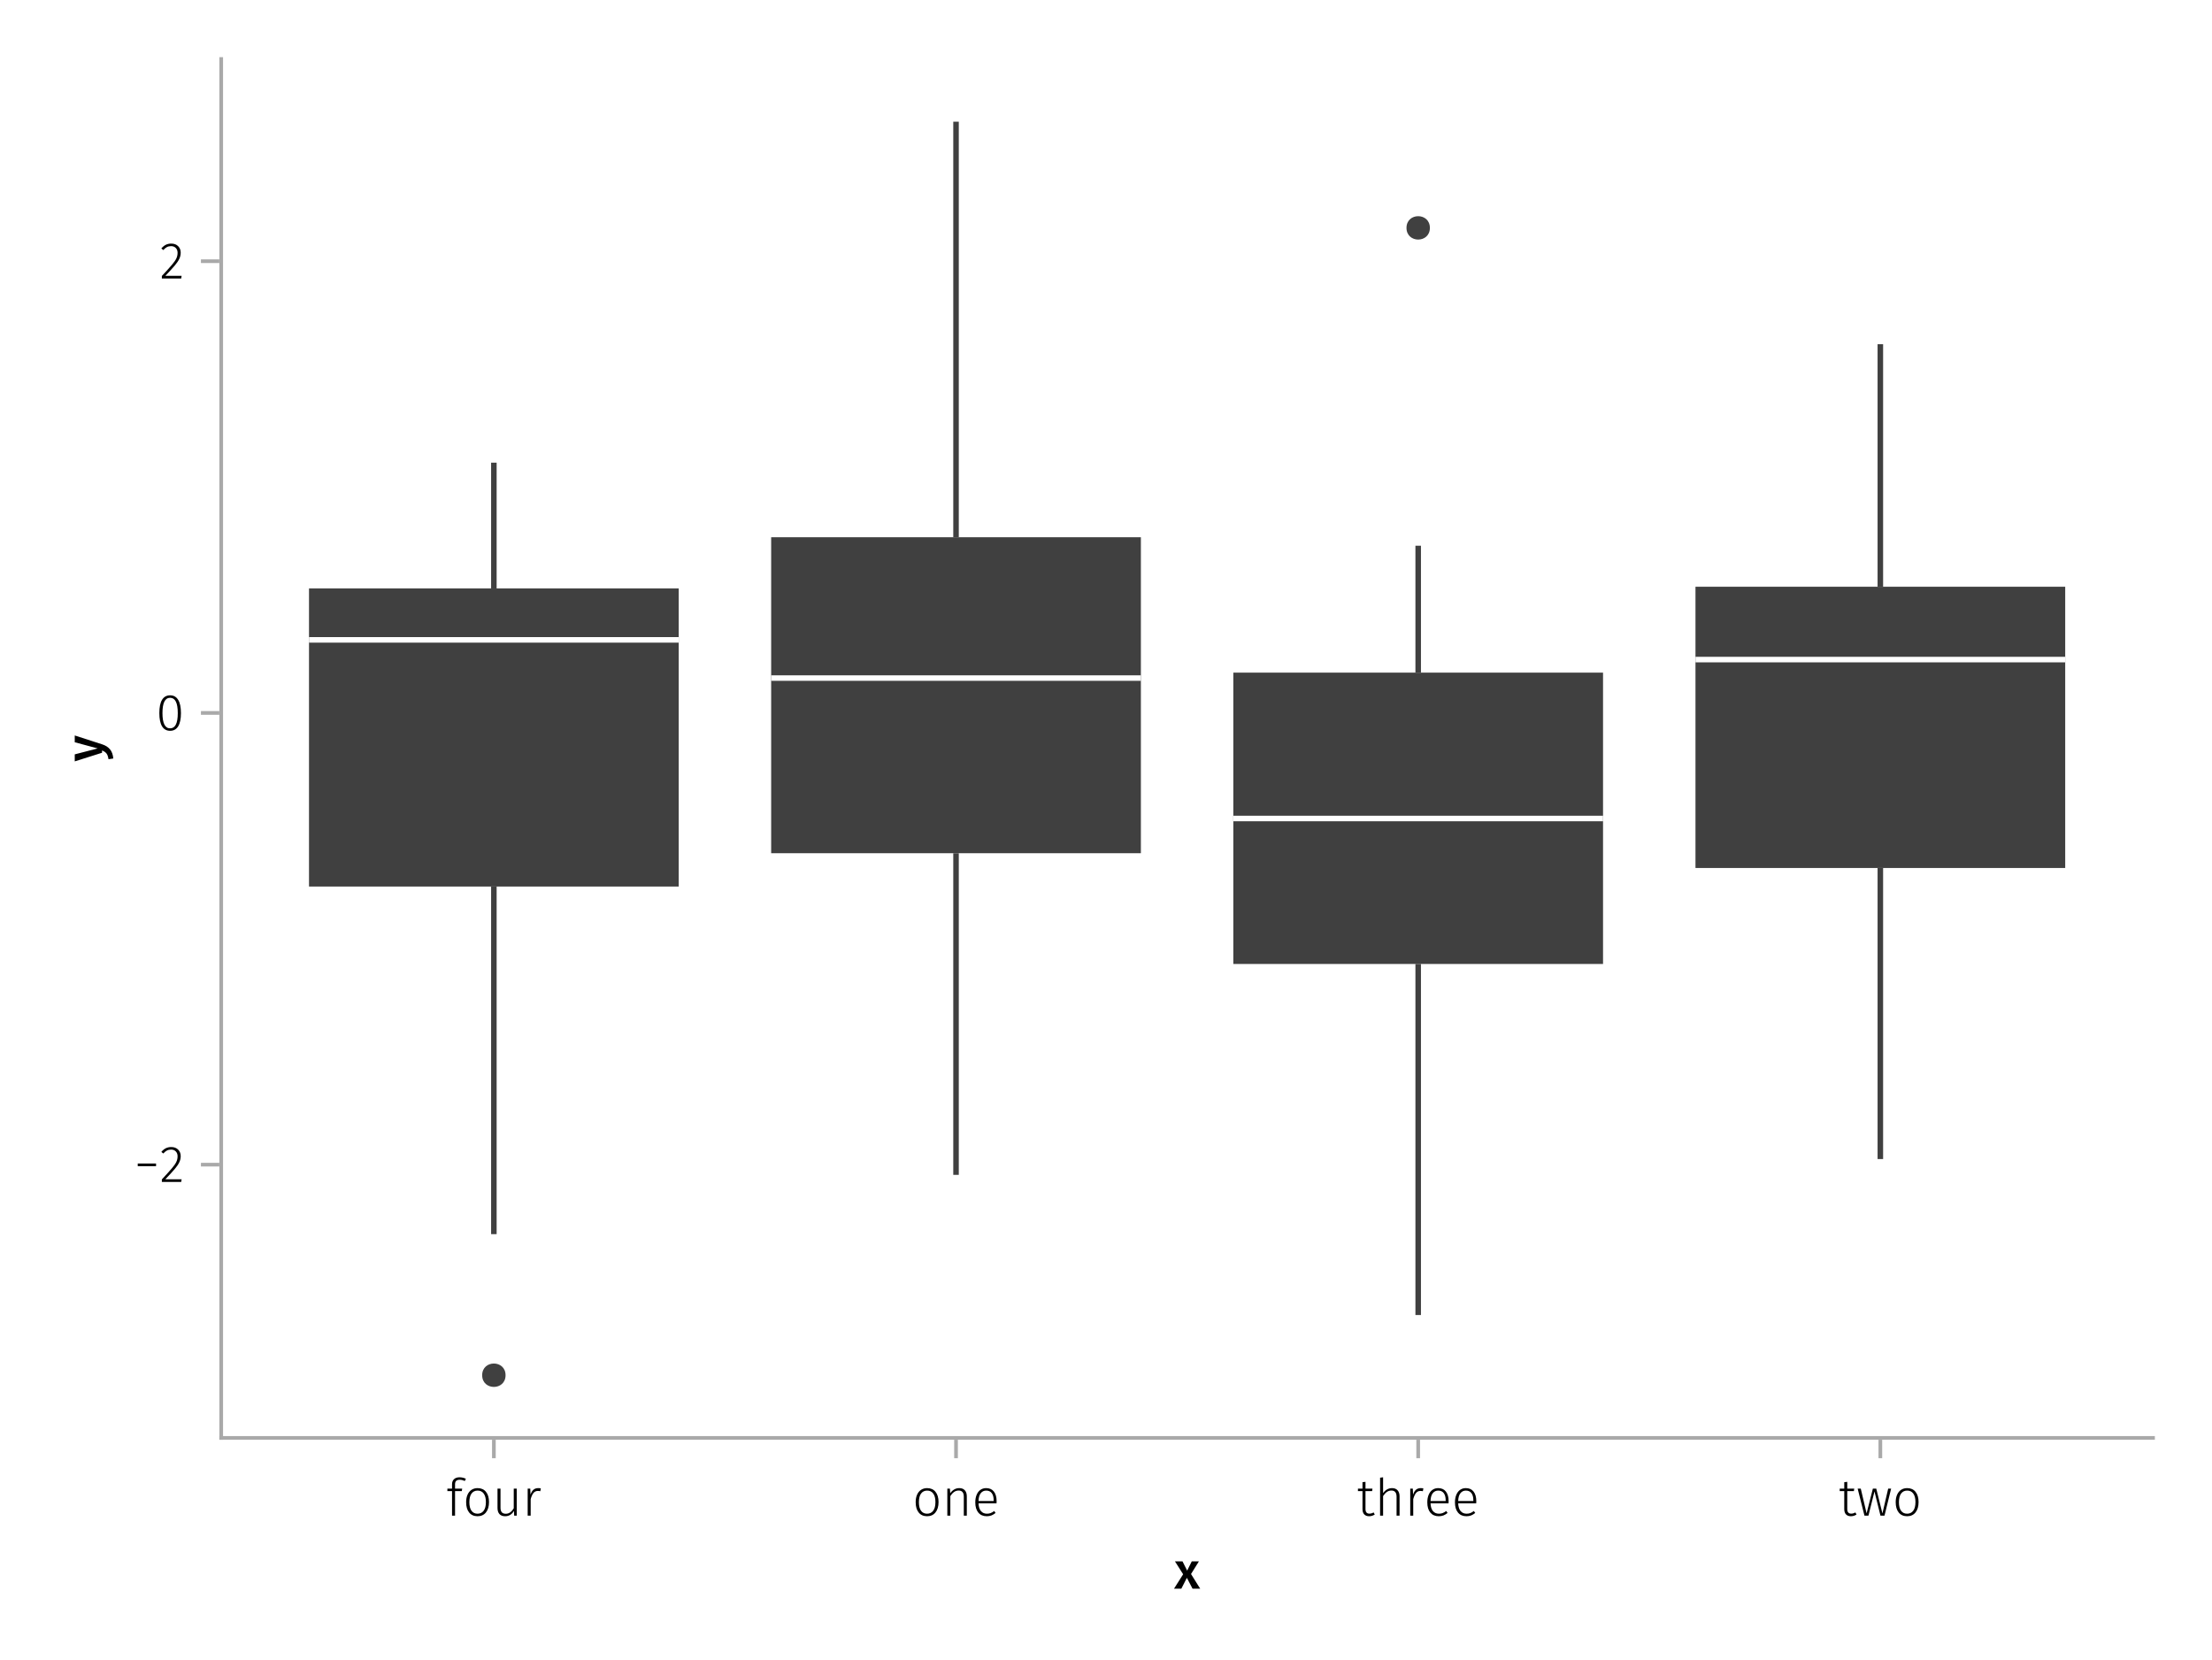
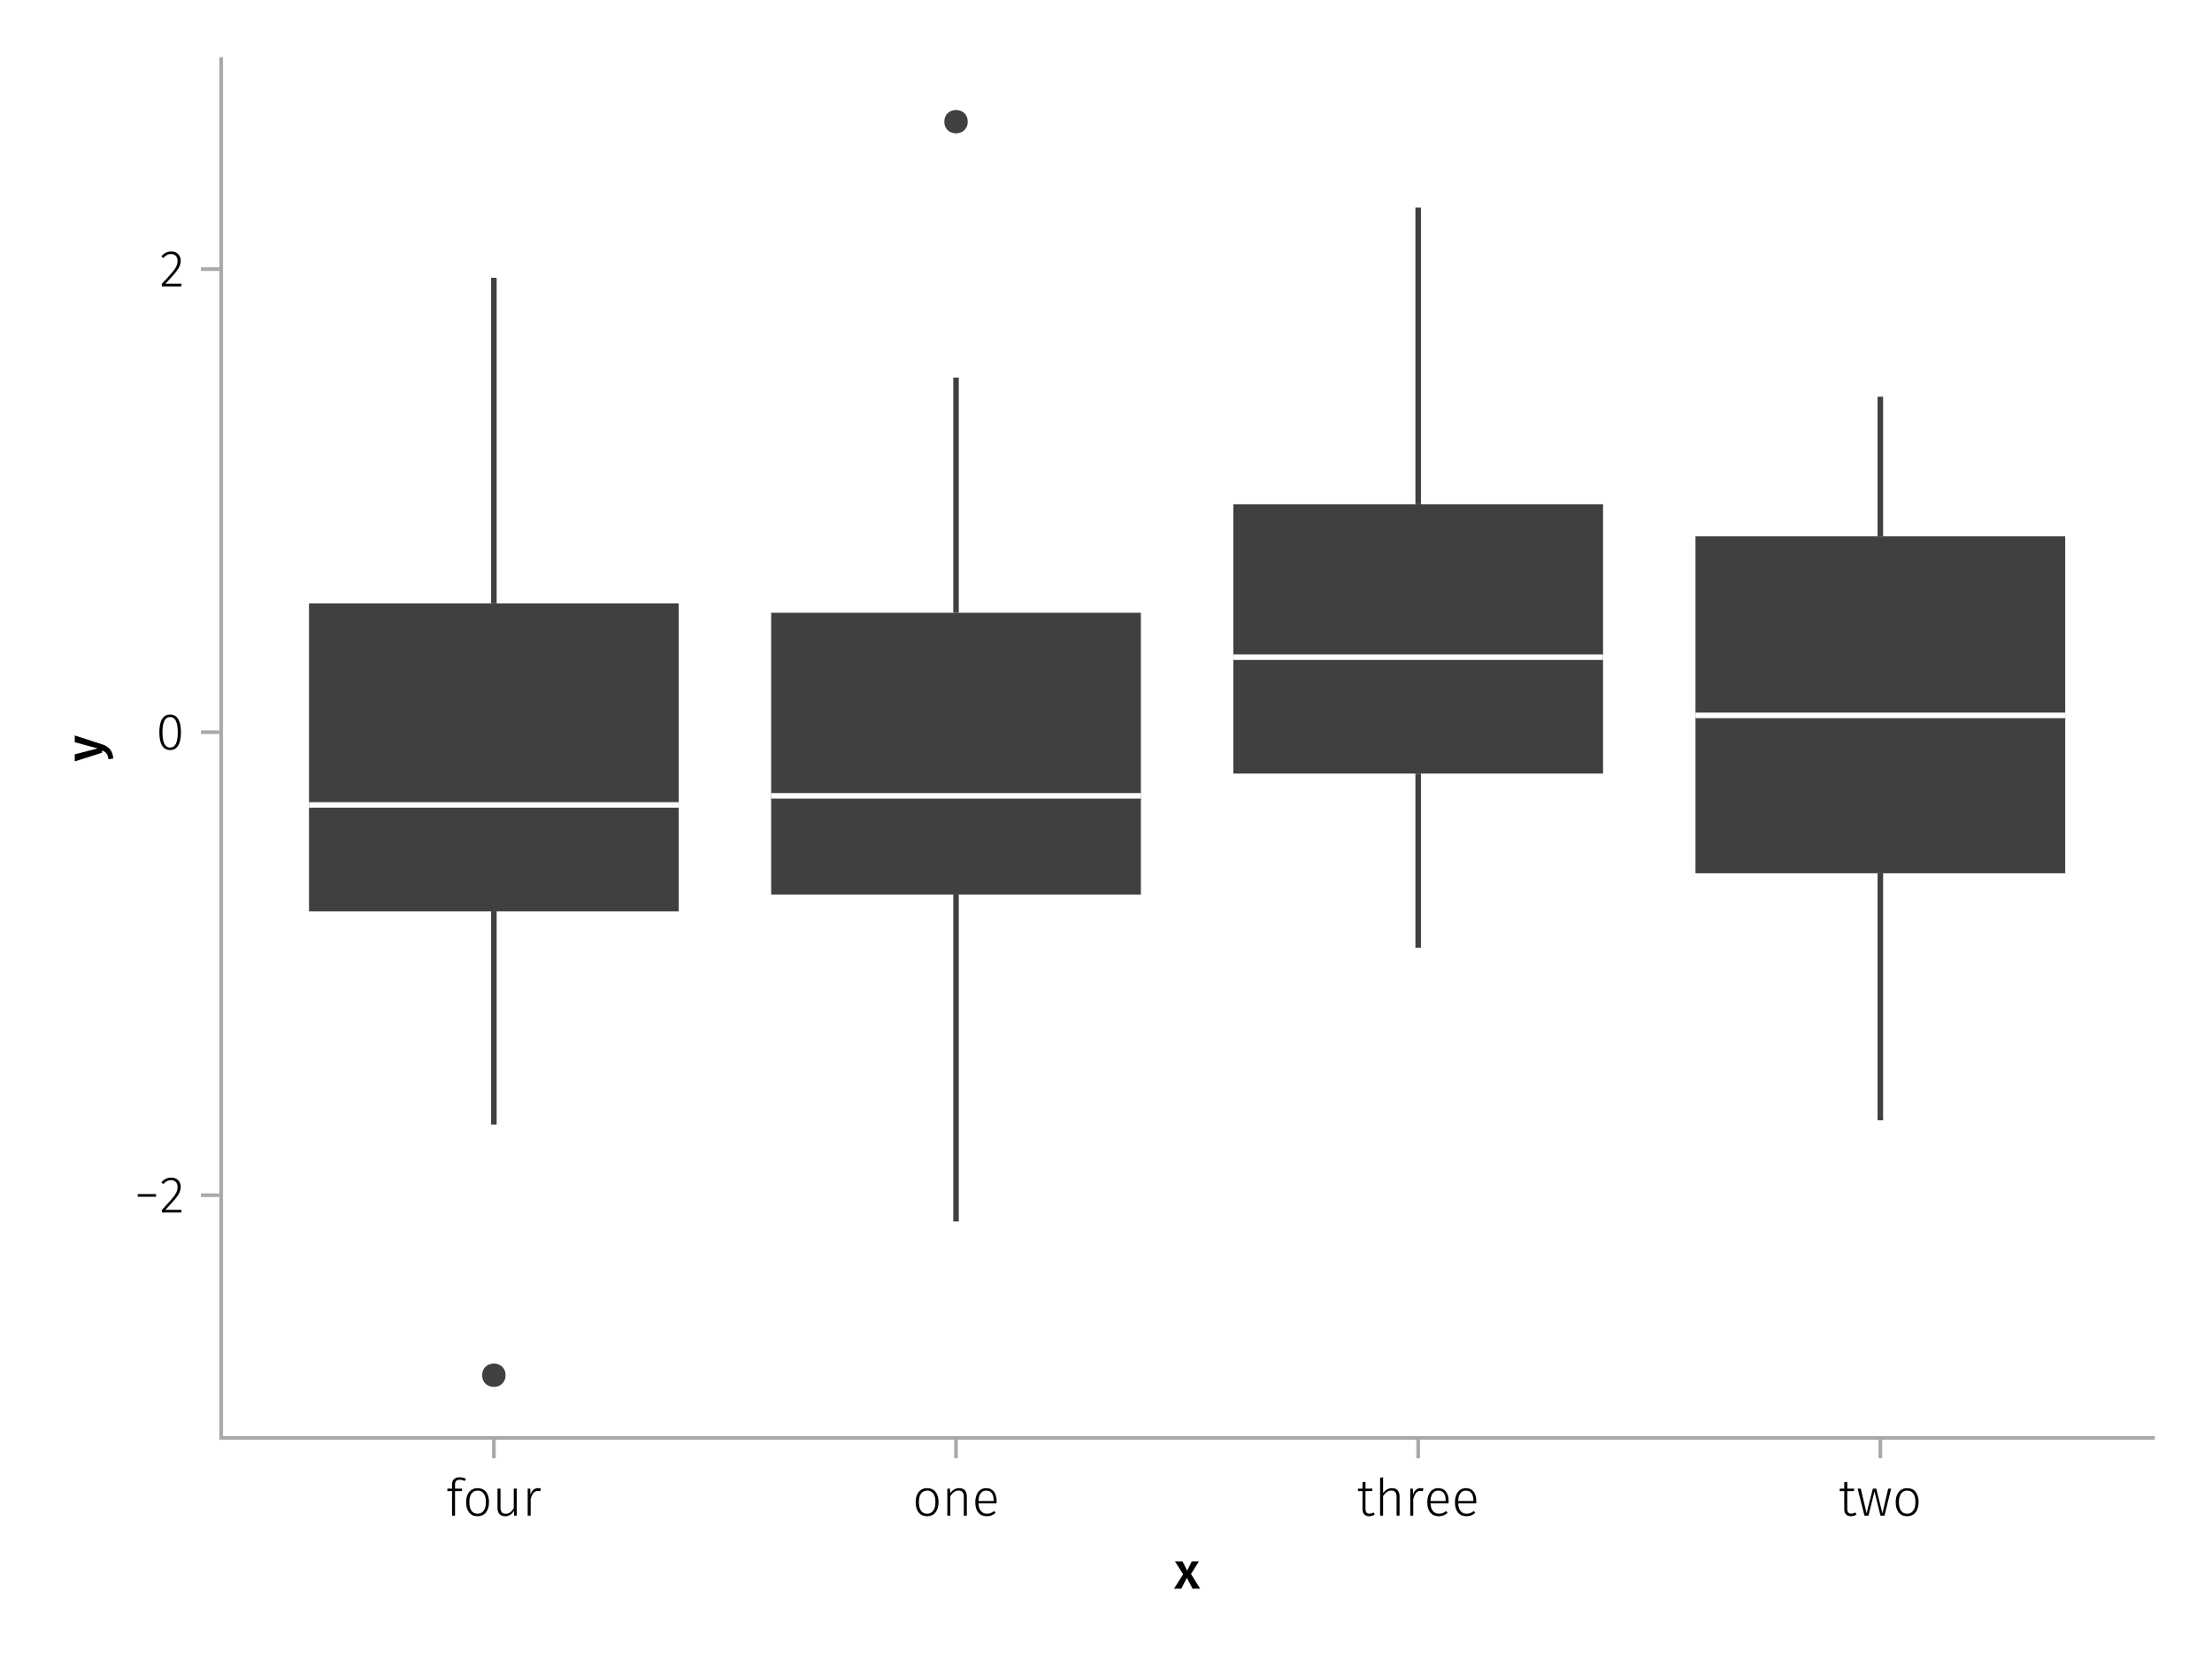
<svg xmlns="http://www.w3.org/2000/svg" xmlns:xlink="http://www.w3.org/1999/xlink" width="600" height="450" viewBox="0 0 600 450">
  <defs>
    <g>
-       <g id="glyph-0-0-b18234ac">
+       <g id="glyph-0-0-7c221055">
        <path d="M 4.562 -3.969 L 7.047 0 L 4.969 0 L 3.438 -2.938 L 1.938 0 L -0.047 0 L 2.422 -3.906 L 0.203 -7.406 L 2.25 -7.406 L 3.516 -4.891 L 4.766 -7.406 L 6.703 -7.406 Z M 4.562 -3.969 " />
      </g>
-       <g id="glyph-1-0-b18234ac">
+       <g id="glyph-1-0-7c221055">
        <path d="M 3.641 -9.734 C 3.223 -9.734 2.906 -9.633 2.688 -9.438 C 2.477 -9.238 2.375 -8.926 2.375 -8.5 L 2.375 -7.328 L 4.312 -7.328 L 4.203 -6.656 L 2.375 -6.656 L 2.375 0 L 1.562 0 L 1.562 -6.656 L 0.297 -6.656 L 0.297 -7.328 L 1.562 -7.328 L 1.562 -8.531 C 1.562 -9.102 1.738 -9.555 2.094 -9.891 C 2.457 -10.234 2.957 -10.406 3.594 -10.406 C 4.164 -10.406 4.738 -10.273 5.312 -10.016 L 5.031 -9.406 C 4.539 -9.625 4.078 -9.734 3.641 -9.734 Z M 3.641 -9.734 " />
      </g>
-       <g id="glyph-1-1-b18234ac">
+       <g id="glyph-1-1-7c221055">
        <path d="M 4 -7.469 C 4.969 -7.469 5.723 -7.133 6.266 -6.469 C 6.816 -5.801 7.094 -4.875 7.094 -3.688 C 7.094 -2.5 6.816 -1.562 6.266 -0.875 C 5.711 -0.188 4.953 0.156 3.984 0.156 C 3.016 0.156 2.254 -0.18 1.703 -0.859 C 1.16 -1.535 0.891 -2.469 0.891 -3.656 C 0.891 -4.426 1.016 -5.098 1.266 -5.672 C 1.523 -6.254 1.883 -6.695 2.344 -7 C 2.812 -7.312 3.363 -7.469 4 -7.469 Z M 4 -6.797 C 3.289 -6.797 2.738 -6.523 2.344 -5.984 C 1.957 -5.453 1.766 -4.676 1.766 -3.656 C 1.766 -2.633 1.957 -1.859 2.344 -1.328 C 2.727 -0.797 3.273 -0.531 3.984 -0.531 C 4.691 -0.531 5.242 -0.797 5.641 -1.328 C 6.047 -1.859 6.25 -2.645 6.25 -3.688 C 6.25 -4.695 6.051 -5.469 5.656 -6 C 5.27 -6.531 4.719 -6.797 4 -6.797 Z M 4 -6.797 " />
      </g>
-       <g id="glyph-1-2-b18234ac">
+       <g id="glyph-1-2-7c221055">
        <path d="M 4.719 -7.469 C 5.383 -7.469 5.891 -7.27 6.234 -6.875 C 6.586 -6.488 6.766 -5.941 6.766 -5.234 L 6.766 0 L 5.953 0 L 5.953 -5.125 C 5.953 -5.707 5.832 -6.133 5.594 -6.406 C 5.363 -6.676 5.02 -6.812 4.562 -6.812 C 4.094 -6.812 3.676 -6.68 3.312 -6.422 C 2.957 -6.172 2.617 -5.801 2.297 -5.312 L 2.297 0 L 1.484 0 L 1.484 -7.328 L 2.188 -7.328 L 2.266 -6.078 C 2.566 -6.516 2.922 -6.852 3.328 -7.094 C 3.742 -7.344 4.207 -7.469 4.719 -7.469 Z M 4.719 -7.469 " />
      </g>
-       <g id="glyph-2-0-b18234ac">
+       <g id="glyph-2-0-7c221055">
        <path d="M 4 -7.469 C 4.969 -7.469 5.723 -7.133 6.266 -6.469 C 6.816 -5.801 7.094 -4.875 7.094 -3.688 C 7.094 -2.5 6.816 -1.562 6.266 -0.875 C 5.711 -0.188 4.953 0.156 3.984 0.156 C 3.016 0.156 2.254 -0.18 1.703 -0.859 C 1.16 -1.535 0.891 -2.469 0.891 -3.656 C 0.891 -4.426 1.016 -5.098 1.266 -5.672 C 1.523 -6.254 1.883 -6.695 2.344 -7 C 2.812 -7.312 3.363 -7.469 4 -7.469 Z M 4 -6.797 C 3.289 -6.797 2.738 -6.523 2.344 -5.984 C 1.957 -5.453 1.766 -4.676 1.766 -3.656 C 1.766 -2.633 1.957 -1.859 2.344 -1.328 C 2.727 -0.797 3.273 -0.531 3.984 -0.531 C 4.691 -0.531 5.242 -0.797 5.641 -1.328 C 6.047 -1.859 6.25 -2.645 6.25 -3.688 C 6.25 -4.695 6.051 -5.469 5.656 -6 C 5.27 -6.531 4.719 -6.797 4 -6.797 Z M 4 -6.797 " />
      </g>
-       <g id="glyph-2-1-b18234ac">
+       <g id="glyph-2-1-7c221055">
        <path d="M 6.625 0 L 5.922 0 L 5.875 -1.297 C 5.301 -0.328 4.504 0.156 3.484 0.156 C 2.816 0.156 2.301 -0.035 1.938 -0.422 C 1.582 -0.816 1.406 -1.375 1.406 -2.094 L 1.406 -7.328 L 2.219 -7.328 L 2.219 -2.172 C 2.219 -1.598 2.336 -1.176 2.578 -0.906 C 2.816 -0.645 3.18 -0.516 3.672 -0.516 C 4.516 -0.516 5.227 -1.016 5.812 -2.016 L 5.812 -7.328 L 6.625 -7.328 Z M 6.625 0 " />
      </g>
-       <g id="glyph-2-2-b18234ac">
+       <g id="glyph-2-2-7c221055">
        <path d="M 6.672 -3.938 C 6.672 -3.727 6.664 -3.531 6.656 -3.344 L 1.766 -3.344 C 1.805 -2.395 2.031 -1.688 2.438 -1.219 C 2.844 -0.758 3.379 -0.531 4.047 -0.531 C 4.43 -0.531 4.77 -0.586 5.062 -0.703 C 5.352 -0.816 5.672 -1.004 6.016 -1.266 L 6.391 -0.734 C 6.035 -0.441 5.664 -0.219 5.281 -0.062 C 4.895 0.082 4.469 0.156 4 0.156 C 3.031 0.156 2.27 -0.172 1.719 -0.828 C 1.164 -1.492 0.891 -2.414 0.891 -3.594 C 0.891 -4.375 1.008 -5.055 1.25 -5.641 C 1.488 -6.223 1.828 -6.672 2.266 -6.984 C 2.711 -7.305 3.234 -7.469 3.828 -7.469 C 4.754 -7.469 5.457 -7.156 5.938 -6.531 C 6.426 -5.906 6.672 -5.039 6.672 -3.938 Z M 5.875 -4.188 C 5.875 -5.008 5.703 -5.648 5.359 -6.109 C 5.023 -6.566 4.52 -6.797 3.844 -6.797 C 3.238 -6.797 2.75 -6.562 2.375 -6.094 C 2 -5.633 1.797 -4.926 1.766 -3.969 L 5.875 -3.969 Z M 5.875 -4.188 " />
      </g>
-       <g id="glyph-2-3-b18234ac">
+       <g id="glyph-2-3-7c221055">
        <path d="M 4.328 -7.469 C 4.617 -7.469 4.859 -7.441 5.047 -7.391 L 4.906 -6.625 C 4.695 -6.676 4.477 -6.703 4.25 -6.703 C 3.758 -6.703 3.363 -6.52 3.062 -6.156 C 2.758 -5.801 2.504 -5.242 2.297 -4.484 L 2.297 0 L 1.484 0 L 1.484 -7.328 L 2.188 -7.328 L 2.25 -5.688 C 2.445 -6.289 2.711 -6.738 3.047 -7.031 C 3.391 -7.32 3.816 -7.469 4.328 -7.469 Z M 4.328 -7.469 " />
      </g>
-       <g id="glyph-2-4-b18234ac">
+       <g id="glyph-2-4-7c221055">
        <path d="M 4.812 -0.312 C 4.344 0 3.832 0.156 3.281 0.156 C 2.719 0.156 2.273 -0.008 1.953 -0.344 C 1.641 -0.676 1.484 -1.156 1.484 -1.781 L 1.484 -6.656 L 0.25 -6.656 L 0.25 -7.328 L 1.484 -7.328 L 1.484 -9.078 L 2.297 -9.172 L 2.297 -7.328 L 4.188 -7.328 L 4.094 -6.656 L 2.297 -6.656 L 2.297 -1.812 C 2.297 -1.383 2.383 -1.066 2.562 -0.859 C 2.738 -0.648 3.008 -0.547 3.375 -0.547 C 3.75 -0.547 4.125 -0.656 4.5 -0.875 Z M 4.812 -0.312 " />
      </g>
-       <g id="glyph-3-0-b18234ac">
+       <g id="glyph-3-0-7c221055">
        <path d="M 4.328 -7.469 C 4.617 -7.469 4.859 -7.441 5.047 -7.391 L 4.906 -6.625 C 4.695 -6.676 4.477 -6.703 4.25 -6.703 C 3.758 -6.703 3.363 -6.52 3.062 -6.156 C 2.758 -5.801 2.504 -5.242 2.297 -4.484 L 2.297 0 L 1.484 0 L 1.484 -7.328 L 2.188 -7.328 L 2.25 -5.688 C 2.445 -6.289 2.711 -6.738 3.047 -7.031 C 3.391 -7.32 3.816 -7.469 4.328 -7.469 Z M 4.328 -7.469 " />
      </g>
-       <g id="glyph-4-0-b18234ac">
+       <g id="glyph-4-0-7c221055">
        <path d="M 4.812 -0.312 C 4.344 0 3.832 0.156 3.281 0.156 C 2.719 0.156 2.273 -0.008 1.953 -0.344 C 1.641 -0.676 1.484 -1.156 1.484 -1.781 L 1.484 -6.656 L 0.25 -6.656 L 0.25 -7.328 L 1.484 -7.328 L 1.484 -9.078 L 2.297 -9.172 L 2.297 -7.328 L 4.188 -7.328 L 4.094 -6.656 L 2.297 -6.656 L 2.297 -1.812 C 2.297 -1.383 2.383 -1.066 2.562 -0.859 C 2.738 -0.648 3.008 -0.547 3.375 -0.547 C 3.75 -0.547 4.125 -0.656 4.5 -0.875 Z M 4.812 -0.312 " />
      </g>
-       <g id="glyph-4-1-b18234ac">
+       <g id="glyph-4-1-7c221055">
        <path d="M 4.719 -7.469 C 5.375 -7.469 5.879 -7.27 6.234 -6.875 C 6.586 -6.477 6.766 -5.93 6.766 -5.234 L 6.766 0 L 5.953 0 L 5.953 -5.125 C 5.953 -6.25 5.488 -6.812 4.562 -6.812 C 4.094 -6.812 3.676 -6.68 3.312 -6.422 C 2.957 -6.172 2.617 -5.801 2.297 -5.312 L 2.297 0 L 1.484 0 L 1.484 -10.297 L 2.297 -10.406 L 2.297 -6.109 C 2.953 -7.016 3.758 -7.469 4.719 -7.469 Z M 4.719 -7.469 " />
      </g>
-       <g id="glyph-4-2-b18234ac">
+       <g id="glyph-4-2-7c221055">
        <path d="M 9.422 -7.328 L 7.625 0 L 6.531 0 L 4.906 -6.562 L 3.266 0 L 2.188 0 L 0.344 -7.328 L 1.188 -7.328 L 2.766 -0.625 L 4.469 -7.328 L 5.391 -7.328 L 7.062 -0.609 L 8.625 -7.328 Z M 9.422 -7.328 " />
      </g>
-       <g id="glyph-5-0-b18234ac">
+       <g id="glyph-5-0-7c221055">
        <path d="M 4 -7.469 C 4.969 -7.469 5.723 -7.133 6.266 -6.469 C 6.816 -5.801 7.094 -4.875 7.094 -3.688 C 7.094 -2.5 6.816 -1.562 6.266 -0.875 C 5.711 -0.188 4.953 0.156 3.984 0.156 C 3.016 0.156 2.254 -0.18 1.703 -0.859 C 1.16 -1.535 0.891 -2.469 0.891 -3.656 C 0.891 -4.426 1.016 -5.098 1.266 -5.672 C 1.523 -6.254 1.883 -6.695 2.344 -7 C 2.812 -7.312 3.363 -7.469 4 -7.469 Z M 4 -6.797 C 3.289 -6.797 2.738 -6.523 2.344 -5.984 C 1.957 -5.453 1.766 -4.676 1.766 -3.656 C 1.766 -2.633 1.957 -1.859 2.344 -1.328 C 2.727 -0.797 3.273 -0.531 3.984 -0.531 C 4.691 -0.531 5.242 -0.797 5.641 -1.328 C 6.047 -1.859 6.25 -2.645 6.25 -3.688 C 6.25 -4.695 6.051 -5.469 5.656 -6 C 5.27 -6.531 4.719 -6.797 4 -6.797 Z M 4 -6.797 " />
      </g>
-       <g id="glyph-6-0-b18234ac">
+       <g id="glyph-6-0-7c221055">
        <path d="M 0.031 -4.656 C 0.945 -4.363 1.656 -3.91 2.156 -3.297 C 2.664 -2.691 2.961 -1.863 3.047 -0.812 L 1.75 -0.625 C 1.676 -1.113 1.57 -1.504 1.438 -1.797 C 1.301 -2.086 1.117 -2.32 0.891 -2.5 C 0.672 -2.676 0.375 -2.844 0 -3 L 0 -2.375 L -7.406 -0.031 L -7.406 -1.938 L -1.188 -3.547 L -7.406 -5.219 L -7.406 -7.062 Z M 0.031 -4.656 " />
      </g>
-       <g id="glyph-7-0-b18234ac">
+       <g id="glyph-7-0-7c221055">
        <path d="M 0.969 -4.281 L 0.969 -5 L 5.938 -5 L 5.938 -4.281 Z M 0.969 -4.281 " />
      </g>
-       <g id="glyph-7-1-b18234ac">
+       <g id="glyph-7-1-7c221055">
        <path d="M 3.844 -9.469 C 4.812 -9.469 5.539 -9.055 6.031 -8.234 C 6.531 -7.422 6.781 -6.223 6.781 -4.641 C 6.781 -3.078 6.531 -1.883 6.031 -1.062 C 5.531 -0.25 4.801 0.156 3.844 0.156 C 2.883 0.156 2.156 -0.25 1.656 -1.062 C 1.164 -1.883 0.922 -3.082 0.922 -4.656 C 0.922 -6.238 1.164 -7.438 1.656 -8.25 C 2.156 -9.062 2.883 -9.469 3.844 -9.469 Z M 3.844 -8.797 C 2.457 -8.797 1.766 -7.414 1.766 -4.656 C 1.766 -1.895 2.457 -0.516 3.844 -0.516 C 4.531 -0.516 5.047 -0.848 5.391 -1.516 C 5.742 -2.191 5.922 -3.234 5.922 -4.641 C 5.922 -6.055 5.742 -7.102 5.391 -7.781 C 5.047 -8.457 4.531 -8.797 3.844 -8.797 Z M 3.844 -8.797 " />
      </g>
-       <g id="glyph-8-0-b18234ac">
+       <g id="glyph-8-0-7c221055">
        <path d="M 3.156 -9.469 C 3.938 -9.469 4.555 -9.238 5.016 -8.781 C 5.484 -8.32 5.719 -7.734 5.719 -7.016 C 5.719 -6.41 5.586 -5.844 5.328 -5.312 C 5.078 -4.781 4.68 -4.195 4.141 -3.562 C 3.609 -2.926 2.742 -1.977 1.547 -0.719 L 5.969 -0.719 L 5.859 0 L 0.609 0 L 0.609 -0.688 C 1.879 -2.051 2.789 -3.062 3.344 -3.719 C 3.906 -4.375 4.301 -4.941 4.531 -5.422 C 4.758 -5.898 4.875 -6.414 4.875 -6.969 C 4.875 -7.52 4.711 -7.957 4.391 -8.281 C 4.066 -8.613 3.641 -8.781 3.109 -8.781 C 2.68 -8.781 2.301 -8.691 1.969 -8.516 C 1.633 -8.336 1.316 -8.07 1.016 -7.719 L 0.469 -8.141 C 0.832 -8.586 1.234 -8.922 1.672 -9.141 C 2.109 -9.359 2.602 -9.469 3.156 -9.469 Z M 3.156 -9.469 " />
      </g>
-       <g id="glyph-9-0-b18234ac">
+       <g id="glyph-9-0-7c221055">
        <path d="M 3.156 -9.469 C 3.938 -9.469 4.555 -9.238 5.016 -8.781 C 5.484 -8.32 5.719 -7.734 5.719 -7.016 C 5.719 -6.41 5.586 -5.844 5.328 -5.312 C 5.078 -4.781 4.68 -4.195 4.141 -3.562 C 3.609 -2.926 2.742 -1.977 1.547 -0.719 L 5.969 -0.719 L 5.859 0 L 0.609 0 L 0.609 -0.688 C 1.879 -2.051 2.789 -3.062 3.344 -3.719 C 3.906 -4.375 4.301 -4.941 4.531 -5.422 C 4.758 -5.898 4.875 -6.414 4.875 -6.969 C 4.875 -7.52 4.711 -7.957 4.391 -8.281 C 4.066 -8.613 3.641 -8.781 3.109 -8.781 C 2.68 -8.781 2.301 -8.691 1.969 -8.516 C 1.633 -8.336 1.316 -8.07 1.016 -7.719 L 0.469 -8.141 C 0.832 -8.586 1.234 -8.922 1.672 -9.141 C 2.109 -9.359 2.602 -9.469 3.156 -9.469 Z M 3.156 -9.469 " />
      </g>
    </g>
  </defs>
  <rect x="-60" y="-45" width="720" height="540" fill="rgb(100%, 100%, 100%)" fill-opacity="1" />
  <path fill-rule="nonzero" fill="rgb(100%, 100%, 100%)" fill-opacity="1" d="M 60 390 L 584 390 L 584 16 L 60 16 Z M 60 390 " />
  <g fill="rgb(0%, 0%, 0%)" fill-opacity="1">
-     <use xlink:href="#glyph-0-0-b18234ac" x="318.5" y="430.89" />
+     <use xlink:href="#glyph-0-0-7c221055" x="318.5" y="430.89" />
  </g>
  <g fill="rgb(0%, 0%, 0%)" fill-opacity="1">
-     <use xlink:href="#glyph-1-0-b18234ac" x="121.054" y="411.09" />
+     <use xlink:href="#glyph-1-0-7c221055" x="121.054" y="411.09" />
  </g>
  <g fill="rgb(0%, 0%, 0%)" fill-opacity="1">
-     <use xlink:href="#glyph-2-0-b18234ac" x="125.548" y="411.09" />
+     <use xlink:href="#glyph-2-0-7c221055" x="125.548" y="411.09" />
  </g>
  <g fill="rgb(0%, 0%, 0%)" fill-opacity="1">
-     <use xlink:href="#glyph-2-1-b18234ac" x="133.542" y="411.09" />
+     <use xlink:href="#glyph-2-1-7c221055" x="133.542" y="411.09" />
  </g>
  <g fill="rgb(0%, 0%, 0%)" fill-opacity="1">
-     <use xlink:href="#glyph-3-0-b18234ac" x="141.648" y="411.09" />
+     <use xlink:href="#glyph-3-0-7c221055" x="141.648" y="411.09" />
  </g>
  <g fill="rgb(0%, 0%, 0%)" fill-opacity="1">
-     <use xlink:href="#glyph-1-1-b18234ac" x="247.484" y="411.09" />
+     <use xlink:href="#glyph-1-1-7c221055" x="247.484" y="411.09" />
  </g>
  <g fill="rgb(0%, 0%, 0%)" fill-opacity="1">
-     <use xlink:href="#glyph-1-2-b18234ac" x="255.478" y="411.09" />
+     <use xlink:href="#glyph-1-2-7c221055" x="255.478" y="411.09" />
  </g>
  <g fill="rgb(0%, 0%, 0%)" fill-opacity="1">
-     <use xlink:href="#glyph-2-2-b18234ac" x="263.654" y="411.09" />
+     <use xlink:href="#glyph-2-2-7c221055" x="263.654" y="411.09" />
  </g>
  <g fill="rgb(0%, 0%, 0%)" fill-opacity="1">
-     <use xlink:href="#glyph-4-0-b18234ac" x="368.089" y="411.09" />
+     <use xlink:href="#glyph-4-0-7c221055" x="368.089" y="411.09" />
  </g>
  <g fill="rgb(0%, 0%, 0%)" fill-opacity="1">
-     <use xlink:href="#glyph-4-1-b18234ac" x="372.863" y="411.09" />
+     <use xlink:href="#glyph-4-1-7c221055" x="372.863" y="411.09" />
  </g>
  <g fill="rgb(0%, 0%, 0%)" fill-opacity="1">
-     <use xlink:href="#glyph-2-3-b18234ac" x="381.039" y="411.09" />
+     <use xlink:href="#glyph-2-3-7c221055" x="381.039" y="411.09" />
  </g>
  <g fill="rgb(0%, 0%, 0%)" fill-opacity="1">
-     <use xlink:href="#glyph-2-2-b18234ac" x="386.261" y="411.09" />
+     <use xlink:href="#glyph-2-2-7c221055" x="386.261" y="411.09" />
  </g>
  <g fill="rgb(0%, 0%, 0%)" fill-opacity="1">
-     <use xlink:href="#glyph-2-2-b18234ac" x="393.765" y="411.09" />
+     <use xlink:href="#glyph-2-2-7c221055" x="393.765" y="411.09" />
  </g>
  <g fill="rgb(0%, 0%, 0%)" fill-opacity="1">
-     <use xlink:href="#glyph-2-4-b18234ac" x="498.768" y="411.09" />
+     <use xlink:href="#glyph-2-4-7c221055" x="498.768" y="411.09" />
  </g>
  <g fill="rgb(0%, 0%, 0%)" fill-opacity="1">
-     <use xlink:href="#glyph-4-2-b18234ac" x="503.542" y="411.09" />
+     <use xlink:href="#glyph-4-2-7c221055" x="503.542" y="411.09" />
  </g>
  <g fill="rgb(0%, 0%, 0%)" fill-opacity="1">
-     <use xlink:href="#glyph-5-0-b18234ac" x="513.314" y="411.09" />
+     <use xlink:href="#glyph-5-0-7c221055" x="513.314" y="411.09" />
  </g>
  <g fill="rgb(0%, 0%, 0%)" fill-opacity="1">
-     <use xlink:href="#glyph-6-0-b18234ac" x="27.682" y="206.542" />
+     <use xlink:href="#glyph-6-0-7c221055" x="27.682" y="206.542" />
  </g>
  <g fill="rgb(0%, 0%, 0%)" fill-opacity="1">
-     <use xlink:href="#glyph-7-0-b18234ac" x="36.392" y="320.58" />
+     <use xlink:href="#glyph-7-0-7c221055" x="36.392" y="328.87" />
  </g>
  <g fill="rgb(0%, 0%, 0%)" fill-opacity="1">
-     <use xlink:href="#glyph-8-0-b18234ac" x="43.294" y="320.58" />
+     <use xlink:href="#glyph-8-0-7c221055" x="43.294" y="328.87" />
  </g>
  <g fill="rgb(0%, 0%, 0%)" fill-opacity="1">
-     <use xlink:href="#glyph-7-1-b18234ac" x="42.3" y="198.06" />
+     <use xlink:href="#glyph-7-1-7c221055" x="42.3" y="203.279" />
  </g>
  <g fill="rgb(0%, 0%, 0%)" fill-opacity="1">
-     <use xlink:href="#glyph-9-0-b18234ac" x="43.294" y="75.539" />
+     <use xlink:href="#glyph-9-0-7c221055" x="43.294" y="77.687" />
  </g>
-   <path fill="none" stroke-width="1.5" stroke-linecap="butt" stroke-linejoin="miter" stroke="rgb(25.098%, 25.098%, 25.098%)" stroke-opacity="1" stroke-miterlimit="1.155" d="M 259.32 231.418 L 259.32 318.656 " />
-   <path fill="none" stroke-width="1.5" stroke-linecap="butt" stroke-linejoin="miter" stroke="rgb(25.098%, 25.098%, 25.098%)" stroke-opacity="1" stroke-miterlimit="1.155" d="M 259.32 318.656 L 259.32 318.656 " />
-   <path fill="none" stroke-width="1.5" stroke-linecap="butt" stroke-linejoin="miter" stroke="rgb(25.098%, 25.098%, 25.098%)" stroke-opacity="1" stroke-miterlimit="1.155" d="M 259.32 145.719 L 259.32 33 " />
-   <path fill="none" stroke-width="1.5" stroke-linecap="butt" stroke-linejoin="miter" stroke="rgb(25.098%, 25.098%, 25.098%)" stroke-opacity="1" stroke-miterlimit="1.155" d="M 259.32 33 L 259.32 33 " />
-   <path fill="none" stroke-width="1.5" stroke-linecap="butt" stroke-linejoin="miter" stroke="rgb(25.098%, 25.098%, 25.098%)" stroke-opacity="1" stroke-miterlimit="1.155" d="M 510.039 235.422 L 510.039 314.363 " />
-   <path fill="none" stroke-width="1.5" stroke-linecap="butt" stroke-linejoin="miter" stroke="rgb(25.098%, 25.098%, 25.098%)" stroke-opacity="1" stroke-miterlimit="1.155" d="M 510.039 314.363 L 510.039 314.363 " />
-   <path fill="none" stroke-width="1.5" stroke-linecap="butt" stroke-linejoin="miter" stroke="rgb(25.098%, 25.098%, 25.098%)" stroke-opacity="1" stroke-miterlimit="1.155" d="M 510.039 159.141 L 510.039 93.359 " />
-   <path fill="none" stroke-width="1.5" stroke-linecap="butt" stroke-linejoin="miter" stroke="rgb(25.098%, 25.098%, 25.098%)" stroke-opacity="1" stroke-miterlimit="1.155" d="M 510.039 93.359 L 510.039 93.359 " />
-   <path fill-rule="nonzero" fill="rgb(25.098%, 25.098%, 25.098%)" fill-opacity="1" d="M 209.176 231.418 L 309.461 231.418 L 309.461 145.715 L 209.176 145.715 Z M 209.176 231.418 " />
-   <path fill-rule="nonzero" fill="rgb(25.098%, 25.098%, 25.098%)" fill-opacity="1" d="M 459.895 235.422 L 560.184 235.422 L 560.184 159.141 L 459.895 159.141 Z M 459.895 235.422 " />
-   <path fill="none" stroke-width="1.5" stroke-linecap="butt" stroke-linejoin="miter" stroke="rgb(100%, 100%, 100%)" stroke-opacity="1" stroke-miterlimit="1.155" d="M 209.176 183.91 L 309.465 183.91 " />
-   <path fill="none" stroke-width="1.5" stroke-linecap="butt" stroke-linejoin="miter" stroke="rgb(100%, 100%, 100%)" stroke-opacity="1" stroke-miterlimit="1.155" d="M 459.895 178.891 L 560.184 178.891 " />
+   <path fill-rule="nonzero" fill="rgb(25.098%, 25.098%, 25.098%)" fill-opacity="1" d="M 262.492 33 C 262.492 28.77 256.148 28.77 256.148 33 C 256.148 37.23 262.492 37.23 262.492 33 Z M 262.492 33 " />
+   <path fill="none" stroke-width="1.5" stroke-linecap="butt" stroke-linejoin="miter" stroke="rgb(25.098%, 25.098%, 25.098%)" stroke-opacity="1" stroke-miterlimit="1.155" d="M 259.32 242.621 L 259.32 331.277 " />
+   <path fill="none" stroke-width="1.5" stroke-linecap="butt" stroke-linejoin="miter" stroke="rgb(25.098%, 25.098%, 25.098%)" stroke-opacity="1" stroke-miterlimit="1.155" d="M 259.32 331.277 L 259.32 331.277 " />
+   <path fill="none" stroke-width="1.5" stroke-linecap="butt" stroke-linejoin="miter" stroke="rgb(25.098%, 25.098%, 25.098%)" stroke-opacity="1" stroke-miterlimit="1.155" d="M 259.32 166.199 L 259.32 102.422 " />
+   <path fill="none" stroke-width="1.5" stroke-linecap="butt" stroke-linejoin="miter" stroke="rgb(25.098%, 25.098%, 25.098%)" stroke-opacity="1" stroke-miterlimit="1.155" d="M 259.32 102.422 L 259.32 102.422 " />
+   <path fill="none" stroke-width="1.5" stroke-linecap="butt" stroke-linejoin="miter" stroke="rgb(25.098%, 25.098%, 25.098%)" stroke-opacity="1" stroke-miterlimit="1.155" d="M 510.039 236.855 L 510.039 303.848 " />
+   <path fill="none" stroke-width="1.5" stroke-linecap="butt" stroke-linejoin="miter" stroke="rgb(25.098%, 25.098%, 25.098%)" stroke-opacity="1" stroke-miterlimit="1.155" d="M 510.039 303.848 L 510.039 303.848 " />
+   <path fill="none" stroke-width="1.5" stroke-linecap="butt" stroke-linejoin="miter" stroke="rgb(25.098%, 25.098%, 25.098%)" stroke-opacity="1" stroke-miterlimit="1.155" d="M 510.039 145.473 L 510.039 107.605 " />
+   <path fill="none" stroke-width="1.5" stroke-linecap="butt" stroke-linejoin="miter" stroke="rgb(25.098%, 25.098%, 25.098%)" stroke-opacity="1" stroke-miterlimit="1.155" d="M 510.039 107.605 L 510.039 107.605 " />
+   <path fill-rule="nonzero" fill="rgb(25.098%, 25.098%, 25.098%)" fill-opacity="1" d="M 209.176 242.621 L 309.461 242.621 L 309.461 166.199 L 209.176 166.199 Z M 209.176 242.621 " />
+   <path fill-rule="nonzero" fill="rgb(25.098%, 25.098%, 25.098%)" fill-opacity="1" d="M 459.895 236.855 L 560.184 236.855 L 560.184 145.473 L 459.895 145.473 Z M 459.895 236.855 " />
+   <path fill="none" stroke-width="1.5" stroke-linecap="butt" stroke-linejoin="miter" stroke="rgb(100%, 100%, 100%)" stroke-opacity="1" stroke-miterlimit="1.155" d="M 209.176 215.852 L 309.465 215.852 " />
+   <path fill="none" stroke-width="1.5" stroke-linecap="butt" stroke-linejoin="miter" stroke="rgb(100%, 100%, 100%)" stroke-opacity="1" stroke-miterlimit="1.155" d="M 459.895 194.027 L 560.184 194.027 " />
  <path fill-rule="nonzero" fill="rgb(25.098%, 25.098%, 25.098%)" fill-opacity="1" d="M 137.133 373 C 137.133 368.77 130.789 368.77 130.789 373 C 130.789 377.23 137.133 377.23 137.133 373 Z M 137.133 373 " />
-   <path fill-rule="nonzero" fill="rgb(25.098%, 25.098%, 25.098%)" fill-opacity="1" d="M 387.852 61.805 C 387.852 57.578 381.508 57.578 381.508 61.805 C 381.508 66.035 387.852 66.035 387.852 61.805 Z M 387.852 61.805 " />
-   <path fill="none" stroke-width="1.5" stroke-linecap="butt" stroke-linejoin="miter" stroke="rgb(25.098%, 25.098%, 25.098%)" stroke-opacity="1" stroke-miterlimit="1.155" d="M 133.961 240.457 L 133.961 334.738 " />
-   <path fill="none" stroke-width="1.5" stroke-linecap="butt" stroke-linejoin="miter" stroke="rgb(25.098%, 25.098%, 25.098%)" stroke-opacity="1" stroke-miterlimit="1.155" d="M 133.961 334.738 L 133.961 334.738 " />
-   <path fill="none" stroke-width="1.5" stroke-linecap="butt" stroke-linejoin="miter" stroke="rgb(25.098%, 25.098%, 25.098%)" stroke-opacity="1" stroke-miterlimit="1.155" d="M 133.961 159.605 L 133.961 125.488 " />
-   <path fill="none" stroke-width="1.5" stroke-linecap="butt" stroke-linejoin="miter" stroke="rgb(25.098%, 25.098%, 25.098%)" stroke-opacity="1" stroke-miterlimit="1.155" d="M 133.961 125.488 L 133.961 125.488 " />
-   <path fill="none" stroke-width="1.5" stroke-linecap="butt" stroke-linejoin="miter" stroke="rgb(25.098%, 25.098%, 25.098%)" stroke-opacity="1" stroke-miterlimit="1.155" d="M 384.68 261.457 L 384.68 356.676 " />
-   <path fill="none" stroke-width="1.5" stroke-linecap="butt" stroke-linejoin="miter" stroke="rgb(25.098%, 25.098%, 25.098%)" stroke-opacity="1" stroke-miterlimit="1.155" d="M 384.68 356.676 L 384.68 356.676 " />
-   <path fill="none" stroke-width="1.5" stroke-linecap="butt" stroke-linejoin="miter" stroke="rgb(25.098%, 25.098%, 25.098%)" stroke-opacity="1" stroke-miterlimit="1.155" d="M 384.68 182.438 L 384.68 148.016 " />
-   <path fill="none" stroke-width="1.5" stroke-linecap="butt" stroke-linejoin="miter" stroke="rgb(25.098%, 25.098%, 25.098%)" stroke-opacity="1" stroke-miterlimit="1.155" d="M 384.68 148.016 L 384.68 148.016 " />
-   <path fill-rule="nonzero" fill="rgb(25.098%, 25.098%, 25.098%)" fill-opacity="1" d="M 83.816 240.457 L 184.102 240.457 L 184.102 159.605 L 83.816 159.605 Z M 83.816 240.457 " />
-   <path fill-rule="nonzero" fill="rgb(25.098%, 25.098%, 25.098%)" fill-opacity="1" d="M 334.535 261.457 L 434.82 261.457 L 434.82 182.438 L 334.535 182.438 Z M 334.535 261.457 " />
-   <path fill="none" stroke-width="1.5" stroke-linecap="butt" stroke-linejoin="miter" stroke="rgb(100%, 100%, 100%)" stroke-opacity="1" stroke-miterlimit="1.155" d="M 83.816 173.547 L 184.105 173.547 " />
-   <path fill="none" stroke-width="1.5" stroke-linecap="butt" stroke-linejoin="miter" stroke="rgb(100%, 100%, 100%)" stroke-opacity="1" stroke-miterlimit="1.155" d="M 334.535 222.004 L 434.824 222.004 " />
+   <path fill="none" stroke-width="1.5" stroke-linecap="butt" stroke-linejoin="miter" stroke="rgb(25.098%, 25.098%, 25.098%)" stroke-opacity="1" stroke-miterlimit="1.155" d="M 133.961 247.188 L 133.961 305.012 " />
+   <path fill="none" stroke-width="1.5" stroke-linecap="butt" stroke-linejoin="miter" stroke="rgb(25.098%, 25.098%, 25.098%)" stroke-opacity="1" stroke-miterlimit="1.155" d="M 133.961 305.012 L 133.961 305.012 " />
+   <path fill="none" stroke-width="1.5" stroke-linecap="butt" stroke-linejoin="miter" stroke="rgb(25.098%, 25.098%, 25.098%)" stroke-opacity="1" stroke-miterlimit="1.155" d="M 133.961 163.656 L 133.961 75.352 " />
+   <path fill="none" stroke-width="1.5" stroke-linecap="butt" stroke-linejoin="miter" stroke="rgb(25.098%, 25.098%, 25.098%)" stroke-opacity="1" stroke-miterlimit="1.155" d="M 133.961 75.352 L 133.961 75.352 " />
+   <path fill="none" stroke-width="1.5" stroke-linecap="butt" stroke-linejoin="miter" stroke="rgb(25.098%, 25.098%, 25.098%)" stroke-opacity="1" stroke-miterlimit="1.155" d="M 384.68 209.812 L 384.68 257.062 " />
+   <path fill="none" stroke-width="1.5" stroke-linecap="butt" stroke-linejoin="miter" stroke="rgb(25.098%, 25.098%, 25.098%)" stroke-opacity="1" stroke-miterlimit="1.155" d="M 384.68 257.062 L 384.68 257.062 " />
+   <path fill="none" stroke-width="1.5" stroke-linecap="butt" stroke-linejoin="miter" stroke="rgb(25.098%, 25.098%, 25.098%)" stroke-opacity="1" stroke-miterlimit="1.155" d="M 384.68 136.77 L 384.68 56.281 " />
+   <path fill="none" stroke-width="1.5" stroke-linecap="butt" stroke-linejoin="miter" stroke="rgb(25.098%, 25.098%, 25.098%)" stroke-opacity="1" stroke-miterlimit="1.155" d="M 384.68 56.281 L 384.68 56.281 " />
+   <path fill-rule="nonzero" fill="rgb(25.098%, 25.098%, 25.098%)" fill-opacity="1" d="M 83.816 247.188 L 184.102 247.188 L 184.102 163.652 L 83.816 163.652 Z M 83.816 247.188 " />
+   <path fill-rule="nonzero" fill="rgb(25.098%, 25.098%, 25.098%)" fill-opacity="1" d="M 334.535 209.812 L 434.82 209.812 L 434.82 136.77 L 334.535 136.77 Z M 334.535 209.812 " />
+   <path fill="none" stroke-width="1.5" stroke-linecap="butt" stroke-linejoin="miter" stroke="rgb(100%, 100%, 100%)" stroke-opacity="1" stroke-miterlimit="1.155" d="M 83.816 218.316 L 184.105 218.316 " />
+   <path fill="none" stroke-width="1.5" stroke-linecap="butt" stroke-linejoin="miter" stroke="rgb(100%, 100%, 100%)" stroke-opacity="1" stroke-miterlimit="1.155" d="M 334.535 178.246 L 434.824 178.246 " />
  <path fill="none" stroke-width="1" stroke-linecap="butt" stroke-linejoin="miter" stroke="rgb(66.275%, 66.275%, 66.275%)" stroke-opacity="1" stroke-miterlimit="1.155" d="M 133.961 390.5 L 133.961 395.5 " />
  <path fill="none" stroke-width="1" stroke-linecap="butt" stroke-linejoin="miter" stroke="rgb(66.275%, 66.275%, 66.275%)" stroke-opacity="1" stroke-miterlimit="1.155" d="M 259.32 390.5 L 259.32 395.5 " />
  <path fill="none" stroke-width="1" stroke-linecap="butt" stroke-linejoin="miter" stroke="rgb(66.275%, 66.275%, 66.275%)" stroke-opacity="1" stroke-miterlimit="1.155" d="M 384.68 390.5 L 384.68 395.5 " />
  <path fill="none" stroke-width="1" stroke-linecap="butt" stroke-linejoin="miter" stroke="rgb(66.275%, 66.275%, 66.275%)" stroke-opacity="1" stroke-miterlimit="1.155" d="M 510.039 390.5 L 510.039 395.5 " />
-   <path fill="none" stroke-width="1" stroke-linecap="butt" stroke-linejoin="miter" stroke="rgb(66.275%, 66.275%, 66.275%)" stroke-opacity="1" stroke-miterlimit="1.155" d="M 59.5 315.891 L 54.5 315.891 " />
-   <path fill="none" stroke-width="1" stroke-linecap="butt" stroke-linejoin="miter" stroke="rgb(66.275%, 66.275%, 66.275%)" stroke-opacity="1" stroke-miterlimit="1.155" d="M 59.5 193.371 L 54.5 193.371 " />
-   <path fill="none" stroke-width="1" stroke-linecap="butt" stroke-linejoin="miter" stroke="rgb(66.275%, 66.275%, 66.275%)" stroke-opacity="1" stroke-miterlimit="1.155" d="M 59.5 70.848 L 54.5 70.848 " />
+   <path fill="none" stroke-width="1" stroke-linecap="butt" stroke-linejoin="miter" stroke="rgb(66.275%, 66.275%, 66.275%)" stroke-opacity="1" stroke-miterlimit="1.155" d="M 59.5 324.18 L 54.5 324.18 " />
+   <path fill="none" stroke-width="1" stroke-linecap="butt" stroke-linejoin="miter" stroke="rgb(66.275%, 66.275%, 66.275%)" stroke-opacity="1" stroke-miterlimit="1.155" d="M 59.5 198.59 L 54.5 198.59 " />
+   <path fill="none" stroke-width="1" stroke-linecap="butt" stroke-linejoin="miter" stroke="rgb(66.275%, 66.275%, 66.275%)" stroke-opacity="1" stroke-miterlimit="1.155" d="M 59.5 72.996 L 54.5 72.996 " />
  <path fill="none" stroke-width="1" stroke-linecap="butt" stroke-linejoin="miter" stroke="rgb(66.275%, 66.275%, 66.275%)" stroke-opacity="1" stroke-miterlimit="1.155" d="M 59.5 390 L 584.5 390 " />
  <path fill="none" stroke-width="1" stroke-linecap="butt" stroke-linejoin="miter" stroke="rgb(66.275%, 66.275%, 66.275%)" stroke-opacity="1" stroke-miterlimit="1.155" d="M 60 390.5 L 60 15.5 " />
</svg>
